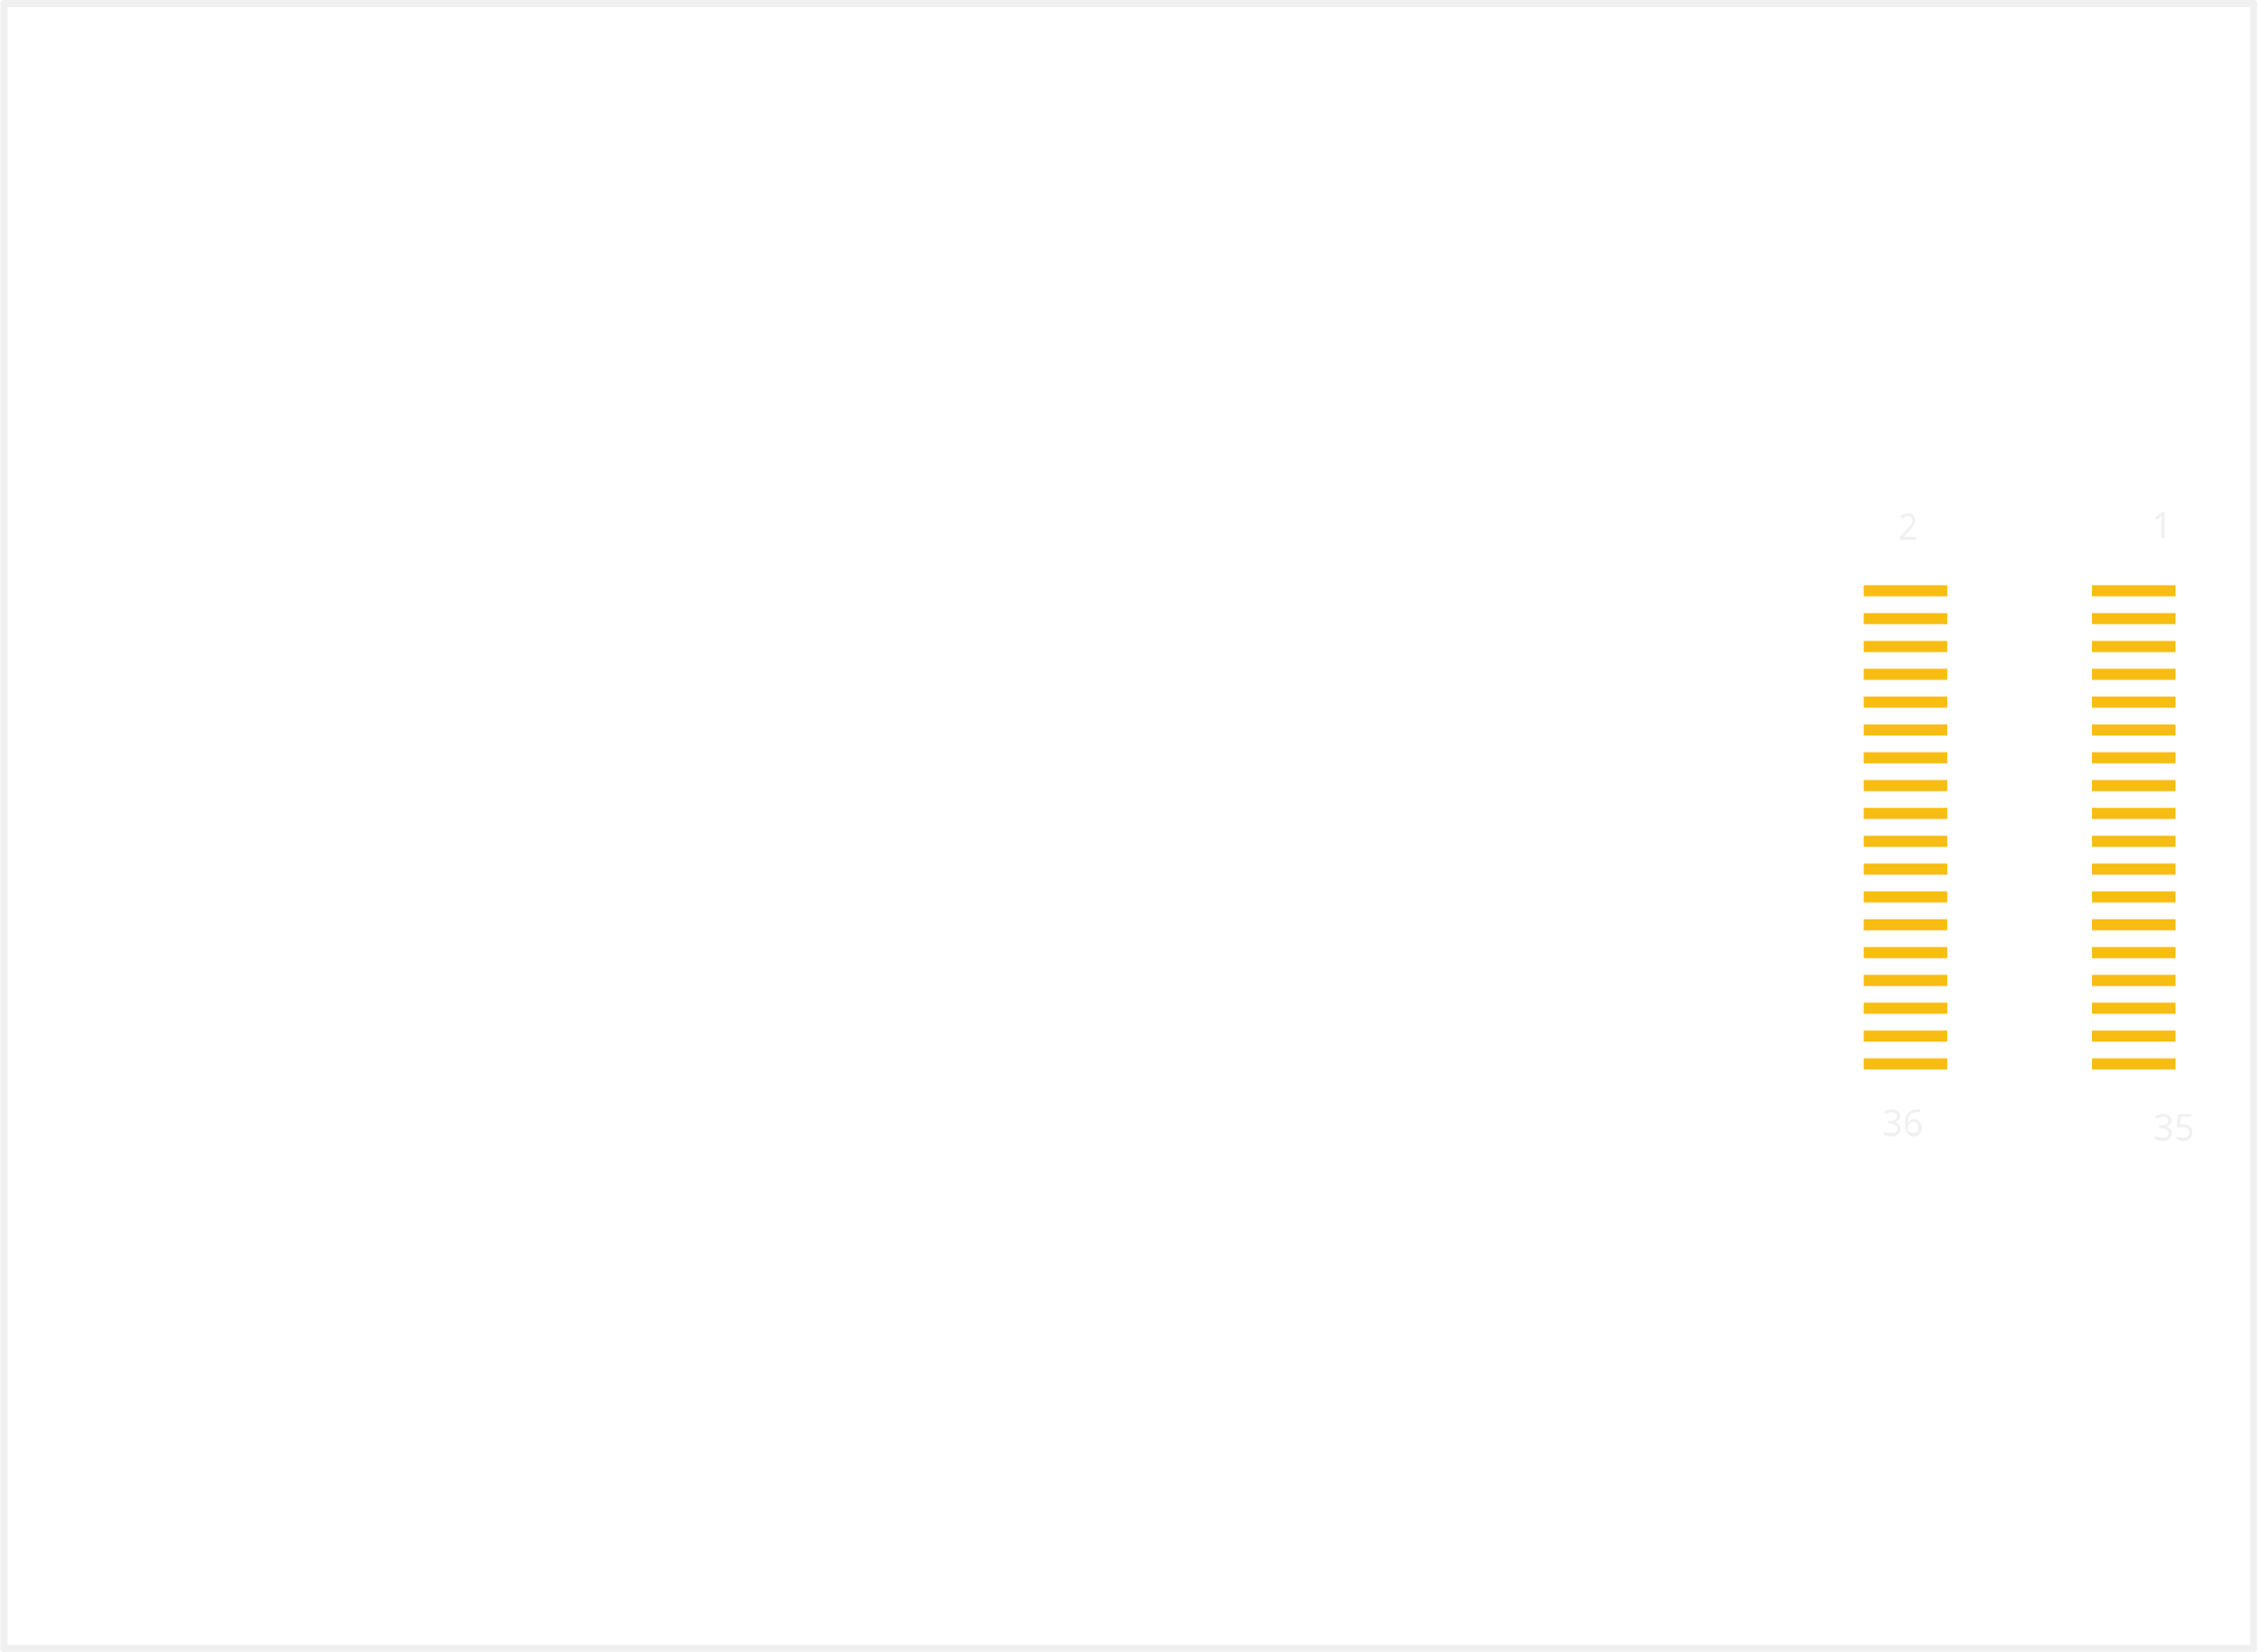
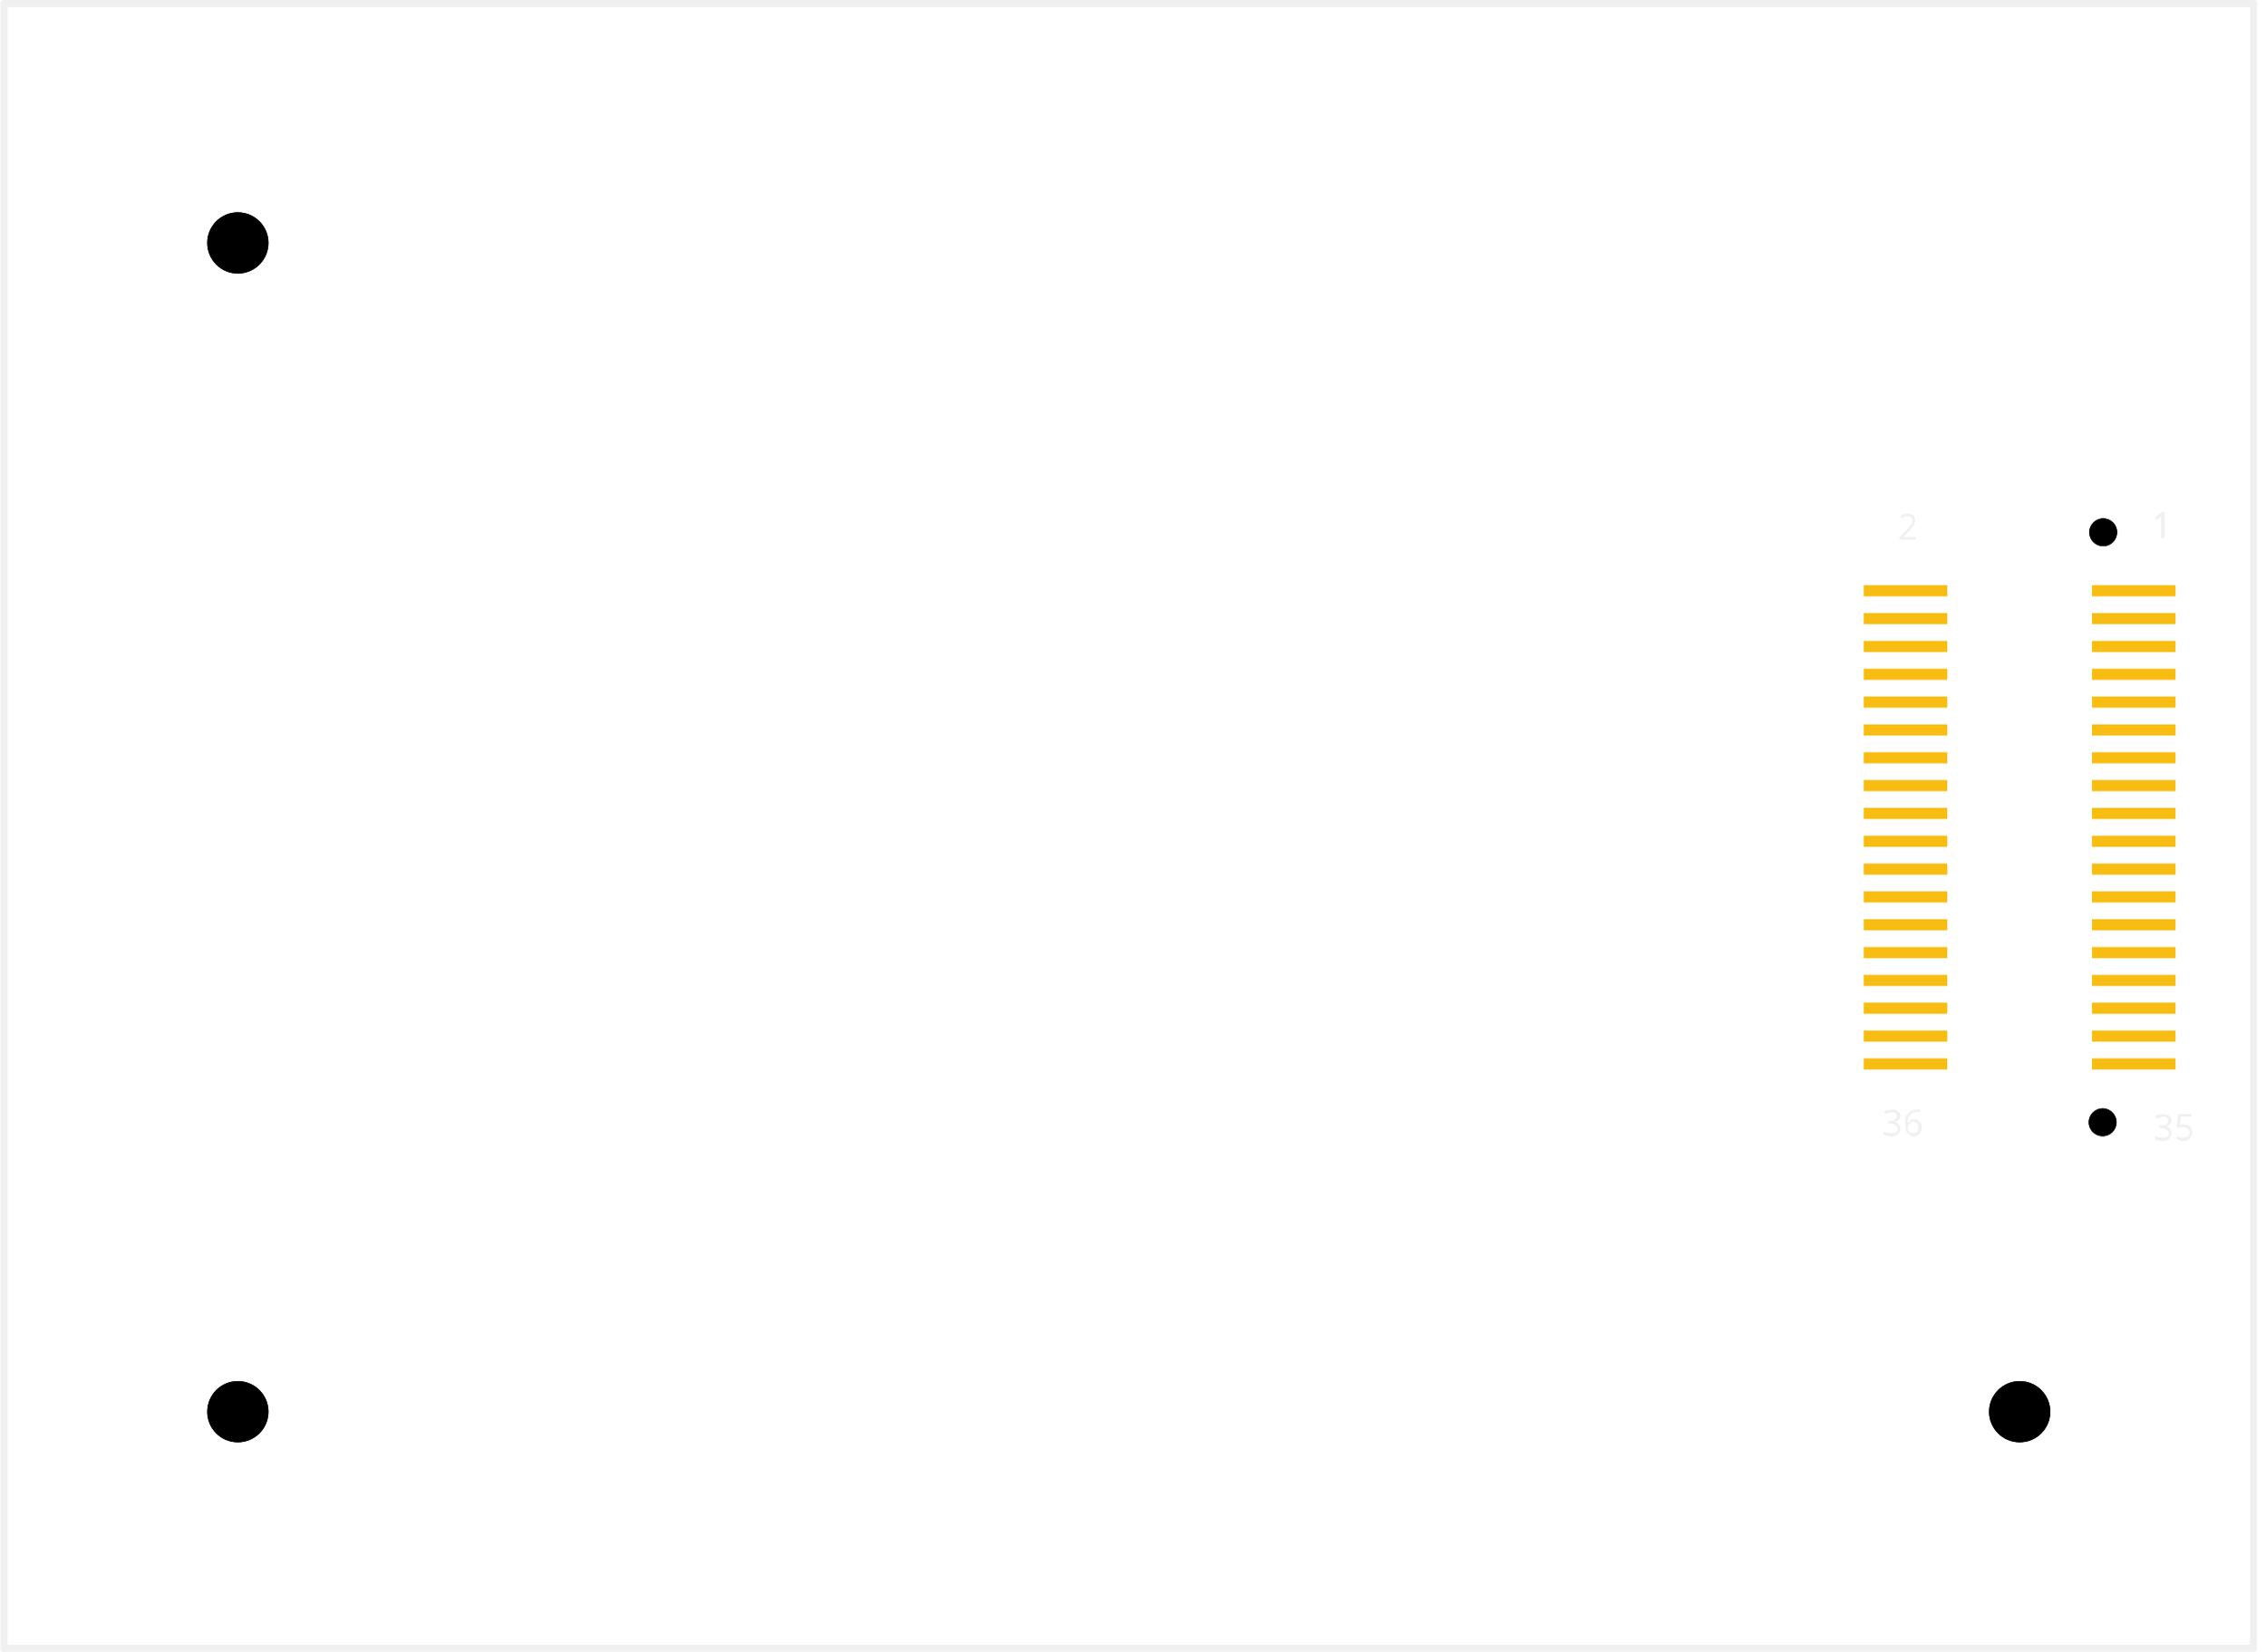
<svg xmlns="http://www.w3.org/2000/svg" version="1.2" baseProfile="tiny" x="0in" y="0in" width="1.601in" height="1.168in" viewBox="0 0 40.663 29.677">
  <g id="copper1">
    <rect id="connector0pad" connectorname="P2" x="33.464" y="10.514" width="1.5" height="0.2" stroke="none" stroke-width="0" fill="#F7BD13" stroke-linecap="round" />
    <rect id="connector1pad" connectorname="P4" x="33.464" y="11.014" width="1.5" height="0.2" stroke="none" stroke-width="0" fill="#F7BD13" stroke-linecap="round" />
    <rect id="connector2pad" connectorname="P6" x="33.464" y="11.514" width="1.5" height="0.2" stroke="none" stroke-width="0" fill="#F7BD13" stroke-linecap="round" />
    <rect id="connector3pad" connectorname="P8" x="33.464" y="12.014" width="1.5" height="0.2" stroke="none" stroke-width="0" fill="#F7BD13" stroke-linecap="round" />
    <rect id="connector4pad" connectorname="P10" x="33.464" y="12.514" width="1.5" height="0.2" stroke="none" stroke-width="0" fill="#F7BD13" stroke-linecap="round" />
    <rect id="connector5pad" connectorname="P12" x="33.464" y="13.014" width="1.5" height="0.2" stroke="none" stroke-width="0" fill="#F7BD13" stroke-linecap="round" />
    <rect id="connector6pad" connectorname="P14" x="33.464" y="13.514" width="1.5" height="0.2" stroke="none" stroke-width="0" fill="#F7BD13" stroke-linecap="round" />
    <rect id="connector7pad" connectorname="P16" x="33.464" y="14.014" width="1.5" height="0.2" stroke="none" stroke-width="0" fill="#F7BD13" stroke-linecap="round" />
    <rect id="connector8pad" connectorname="P18" x="33.464" y="14.514" width="1.5" height="0.2" stroke="none" stroke-width="0" fill="#F7BD13" stroke-linecap="round" />
    <rect id="connector9pad" connectorname="P20" x="33.464" y="15.014" width="1.5" height="0.2" stroke="none" stroke-width="0" fill="#F7BD13" stroke-linecap="round" />
    <rect id="connector10pad" connectorname="P22" x="33.464" y="15.514" width="1.5" height="0.2" stroke="none" stroke-width="0" fill="#F7BD13" stroke-linecap="round" />
    <rect id="connector11pad" connectorname="P24" x="33.464" y="16.014" width="1.5" height="0.2" stroke="none" stroke-width="0" fill="#F7BD13" stroke-linecap="round" />
    <rect id="connector12pad" connectorname="P26" x="33.464" y="16.514" width="1.5" height="0.2" stroke="none" stroke-width="0" fill="#F7BD13" stroke-linecap="round" />
    <rect id="connector13pad" connectorname="P28" x="33.464" y="17.014" width="1.5" height="0.2" stroke="none" stroke-width="0" fill="#F7BD13" stroke-linecap="round" />
    <rect id="connector14pad" connectorname="P30" x="33.464" y="17.514" width="1.5" height="0.2" stroke="none" stroke-width="0" fill="#F7BD13" stroke-linecap="round" />
    <rect id="connector15pad" connectorname="P32" x="33.464" y="18.014" width="1.5" height="0.2" stroke="none" stroke-width="0" fill="#F7BD13" stroke-linecap="round" />
    <rect id="connector16pad" connectorname="P34" x="33.464" y="18.514" width="1.5" height="0.2" stroke="none" stroke-width="0" fill="#F7BD13" stroke-linecap="round" />
    <rect id="connector17pad" connectorname="P36" x="33.464" y="19.014" width="1.5" height="0.2" stroke="none" stroke-width="0" fill="#F7BD13" stroke-linecap="round" />
    <rect id="connector18pad" connectorname="P1" x="37.563" y="10.514" width="1.5" height="0.2" stroke="none" stroke-width="0" fill="#F7BD13" stroke-linecap="round" />
    <rect id="connector19pad" connectorname="P3" x="37.563" y="11.014" width="1.5" height="0.2" stroke="none" stroke-width="0" fill="#F7BD13" stroke-linecap="round" />
    <rect id="connector20pad" connectorname="P5" x="37.563" y="11.514" width="1.5" height="0.2" stroke="none" stroke-width="0" fill="#F7BD13" stroke-linecap="round" />
    <rect id="connector21pad" connectorname="P7" x="37.563" y="12.014" width="1.5" height="0.2" stroke="none" stroke-width="0" fill="#F7BD13" stroke-linecap="round" />
    <rect id="connector22pad" connectorname="P9" x="37.563" y="12.514" width="1.5" height="0.2" stroke="none" stroke-width="0" fill="#F7BD13" stroke-linecap="round" />
    <rect id="connector23pad" connectorname="P11" x="37.563" y="13.014" width="1.5" height="0.2" stroke="none" stroke-width="0" fill="#F7BD13" stroke-linecap="round" />
    <rect id="connector24pad" connectorname="P13" x="37.563" y="13.514" width="1.5" height="0.2" stroke="none" stroke-width="0" fill="#F7BD13" stroke-linecap="round" />
    <rect id="connector25pad" connectorname="P15" x="37.563" y="14.014" width="1.5" height="0.2" stroke="none" stroke-width="0" fill="#F7BD13" stroke-linecap="round" />
    <rect id="connector26pad" connectorname="P17" x="37.563" y="14.514" width="1.5" height="0.2" stroke="none" stroke-width="0" fill="#F7BD13" stroke-linecap="round" />
    <rect id="connector27pad" connectorname="P19" x="37.563" y="15.014" width="1.5" height="0.2" stroke="none" stroke-width="0" fill="#F7BD13" stroke-linecap="round" />
    <rect id="connector28pad" connectorname="P21" x="37.563" y="15.514" width="1.5" height="0.2" stroke="none" stroke-width="0" fill="#F7BD13" stroke-linecap="round" />
    <rect id="connector29pad" connectorname="P23" x="37.563" y="16.014" width="1.5" height="0.2" stroke="none" stroke-width="0" fill="#F7BD13" stroke-linecap="round" />
    <rect id="connector30pad" connectorname="P25" x="37.563" y="16.514" width="1.5" height="0.2" stroke="none" stroke-width="0" fill="#F7BD13" stroke-linecap="round" />
    <rect id="connector31pad" connectorname="P27" x="37.563" y="17.014" width="1.5" height="0.2" stroke="none" stroke-width="0" fill="#F7BD13" stroke-linecap="round" />
    <rect id="connector32pad" connectorname="P29" x="37.563" y="17.514" width="1.5" height="0.2" stroke="none" stroke-width="0" fill="#F7BD13" stroke-linecap="round" />
    <rect id="connector33pad" connectorname="P31" x="37.563" y="18.014" width="1.5" height="0.2" stroke="none" stroke-width="0" fill="#F7BD13" stroke-linecap="round" />
    <rect id="connector34pad" connectorname="P33" x="37.563" y="18.514" width="1.5" height="0.2" stroke="none" stroke-width="0" fill="#F7BD13" stroke-linecap="round" />
    <rect id="connector35pad" connectorname="P35" x="37.563" y="19.014" width="1.5" height="0.2" stroke="none" stroke-width="0" fill="#F7BD13" stroke-linecap="round" />
+     <circle cx="37.764" cy="9.563" r="0.25" stroke="black" stroke-width="0" fill="black" id="nonconn0" />
+     <circle cx="37.754" cy="20.163" r="0.25" stroke="black" stroke-width="0" fill="black" id="nonconn1" />
+     <circle cx="36.264" cy="25.363" r="0.55" stroke="black" stroke-width="0" fill="black" id="nonconn2" />
+     <circle cx="4.263" cy="25.363" r="0.55" stroke="black" stroke-width="0" fill="black" id="nonconn3" />
+     <circle cx="4.263" cy="4.364" r="0.55" stroke="black" stroke-width="0" fill="black" id="nonconn4" />
    <g id="copper0">
- </g>
+       <circle cx="37.764" cy="9.563" r="0.25" stroke="black" stroke-width="0" fill="black" id="nonconn5" />
+       <circle cx="37.754" cy="20.163" r="0.25" stroke="black" stroke-width="0" fill="black" id="nonconn6" />
+       <circle cx="36.264" cy="25.363" r="0.55" stroke="black" stroke-width="0" fill="black" id="nonconn7" />
+       <circle cx="4.263" cy="25.363" r="0.55" stroke="black" stroke-width="0" fill="black" id="nonconn8" />
+       <circle cx="4.263" cy="4.364" r="0.55" stroke="black" stroke-width="0" fill="black" id="nonconn9" />
+     </g>
  </g>
  <g id="silkscreen">
    <line x1="40.464" y1="0.084" x2="40.464" y2="29.613" stroke="#f0f0f0" stroke-width="0.127" stroke-linecap="round" />
    <line x1="40.464" y1="29.613" x2="0.064" y2="29.613" stroke="#f0f0f0" stroke-width="0.127" stroke-linecap="round" />
    <line x1="0.064" y1="29.613" x2="0.064" y2="0.064" stroke="#f0f0f0" stroke-width="0.127" stroke-linecap="round" />
    <line x1="0.064" y1="0.064" x2="40.464" y2="0.064" stroke="#f0f0f0" stroke-width="0.127" stroke-linecap="round" />
    <line x1="40.464" y1="0.064" x2="40.464" y2="0.084" stroke="#f0f0f0" stroke-width="0.127" stroke-linecap="round" />
    <text font-family="OCRA" stroke="none" stroke-width="0" fill="#f0f0f0" font-size="0.65" x="38.633" y="9.664" text-anchor="start">1</text>
    <text font-family="OCRA" stroke="none" stroke-width="0" fill="#f0f0f0" font-size="0.65" x="34.074" y="9.694" text-anchor="start">2</text>
    <text font-family="OCRA" stroke="none" stroke-width="0" fill="#f0f0f0" font-size="0.65" x="38.663" y="20.483" text-anchor="start">35</text>
    <text font-family="OCRA" stroke="none" stroke-width="0" fill="#f0f0f0" font-size="0.65" x="33.794" y="20.404" text-anchor="start">36</text>
  </g>
</svg>
